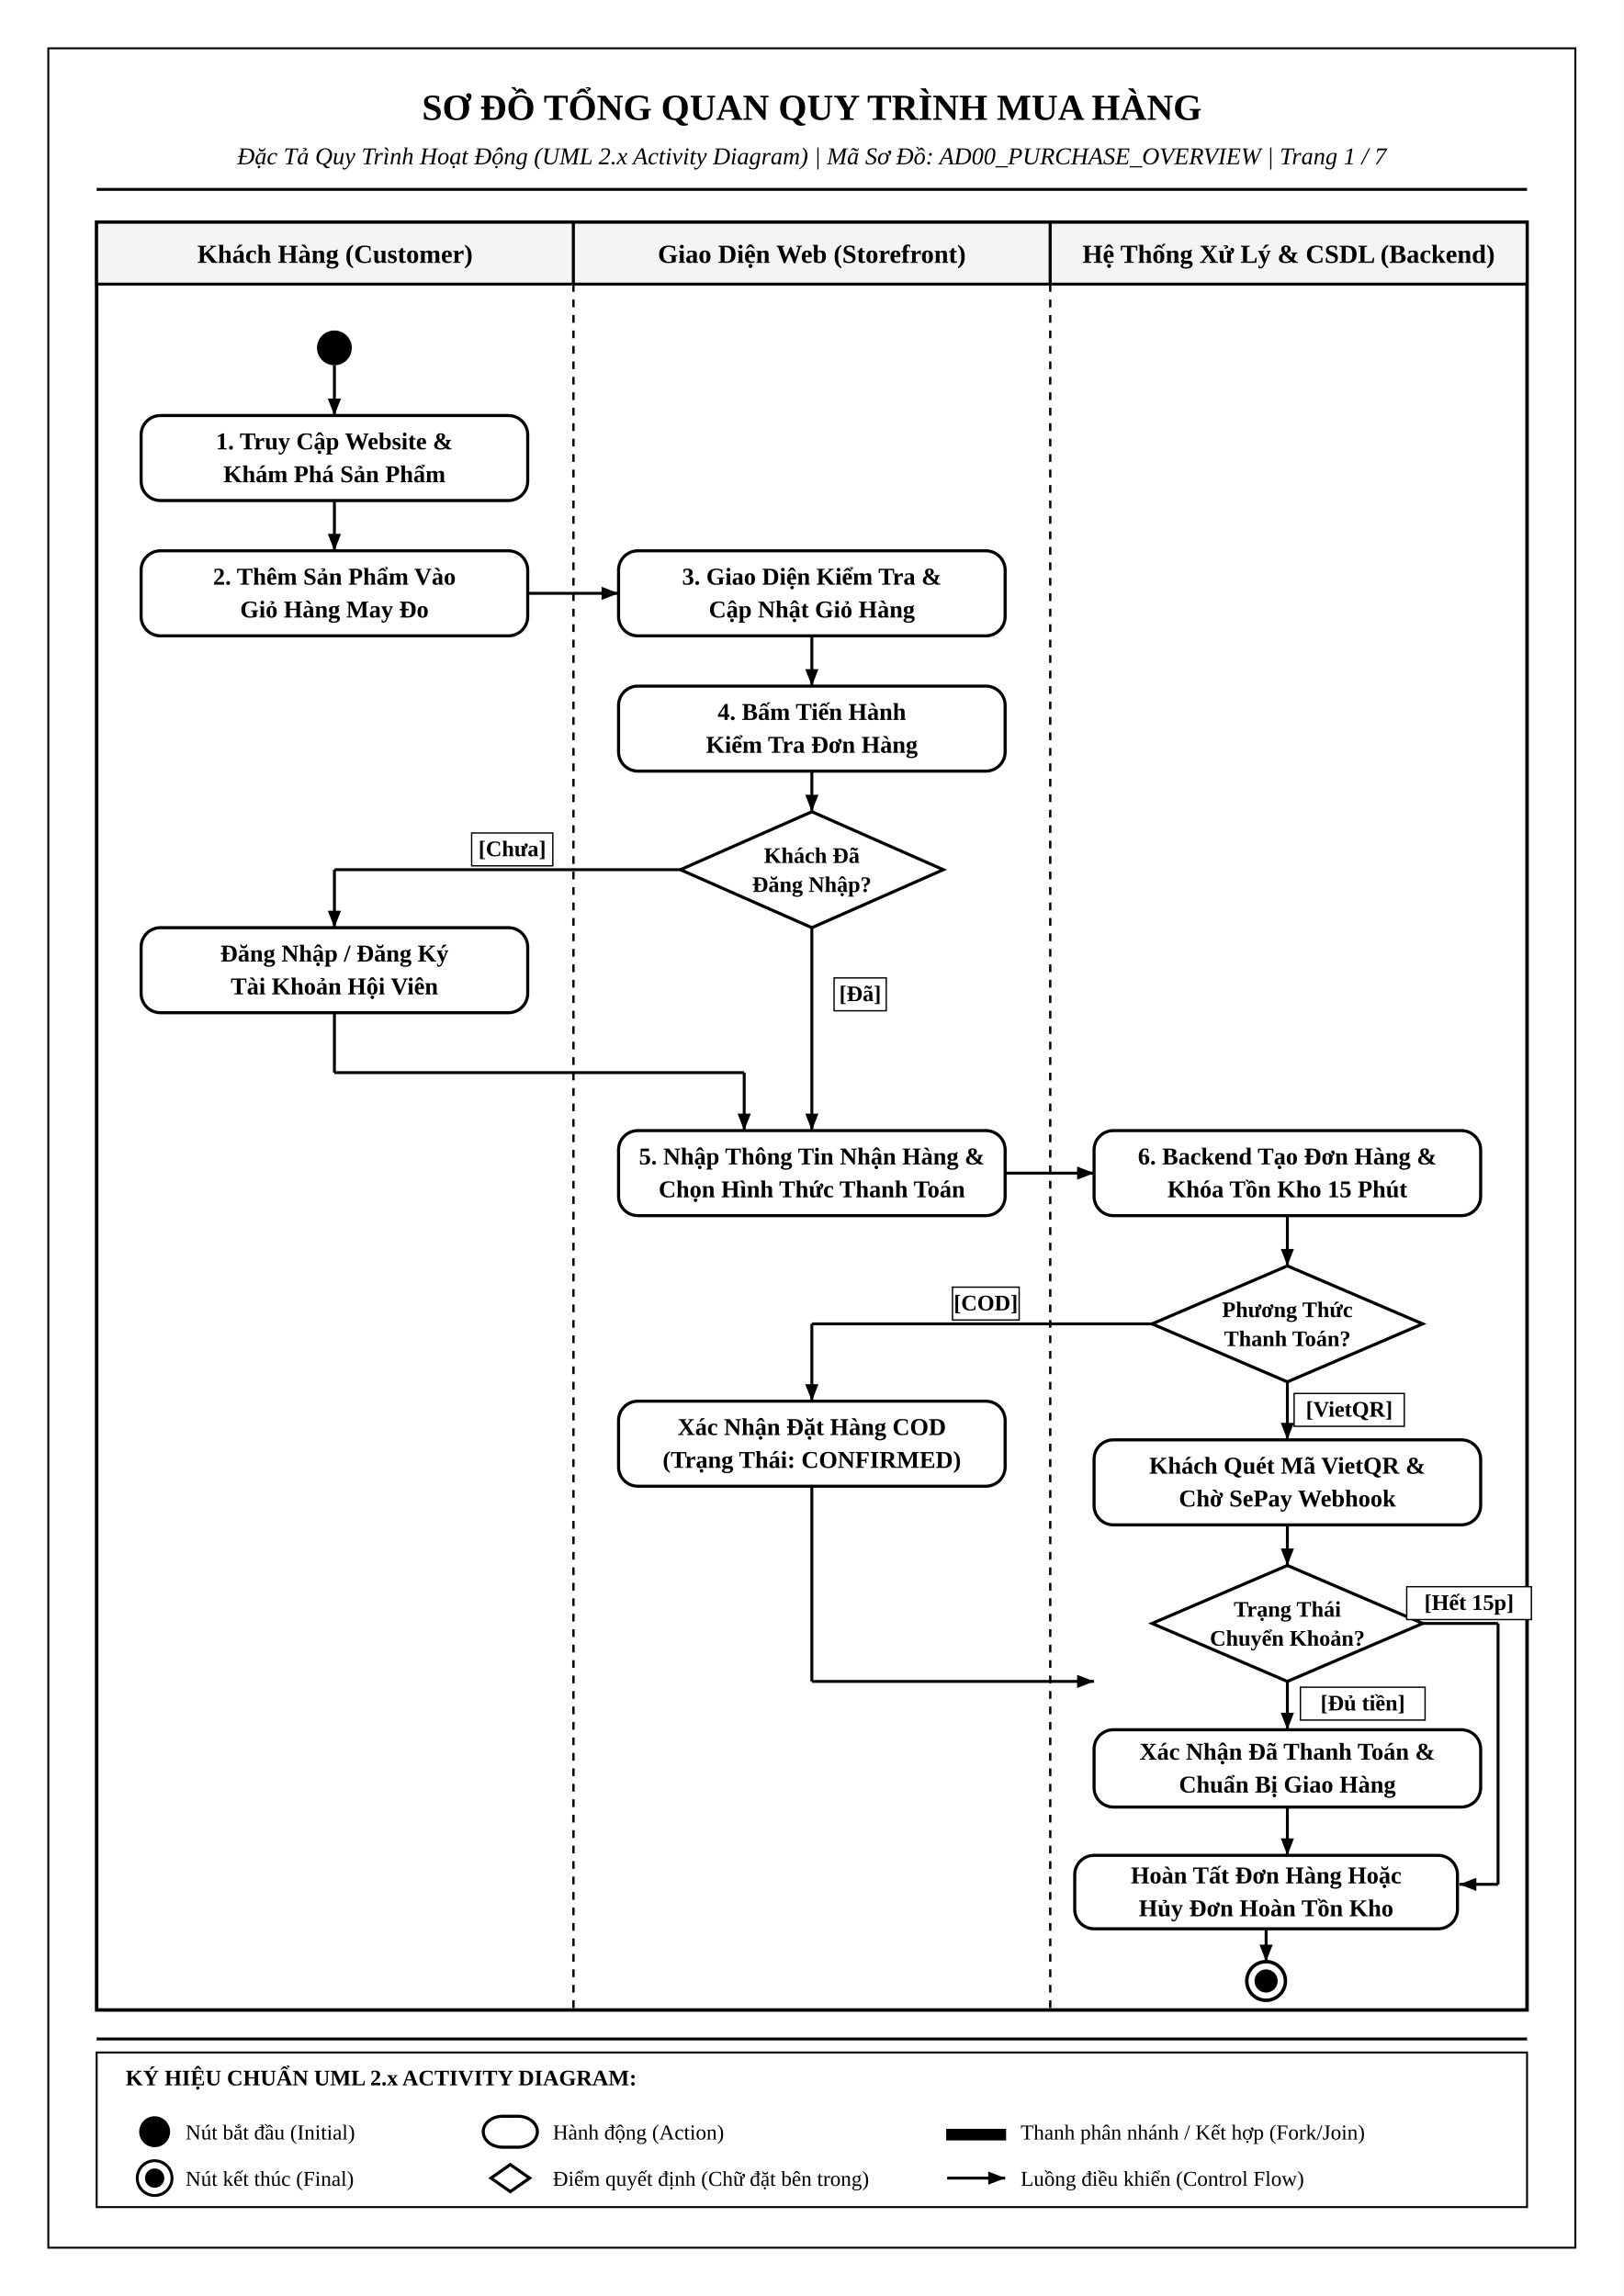
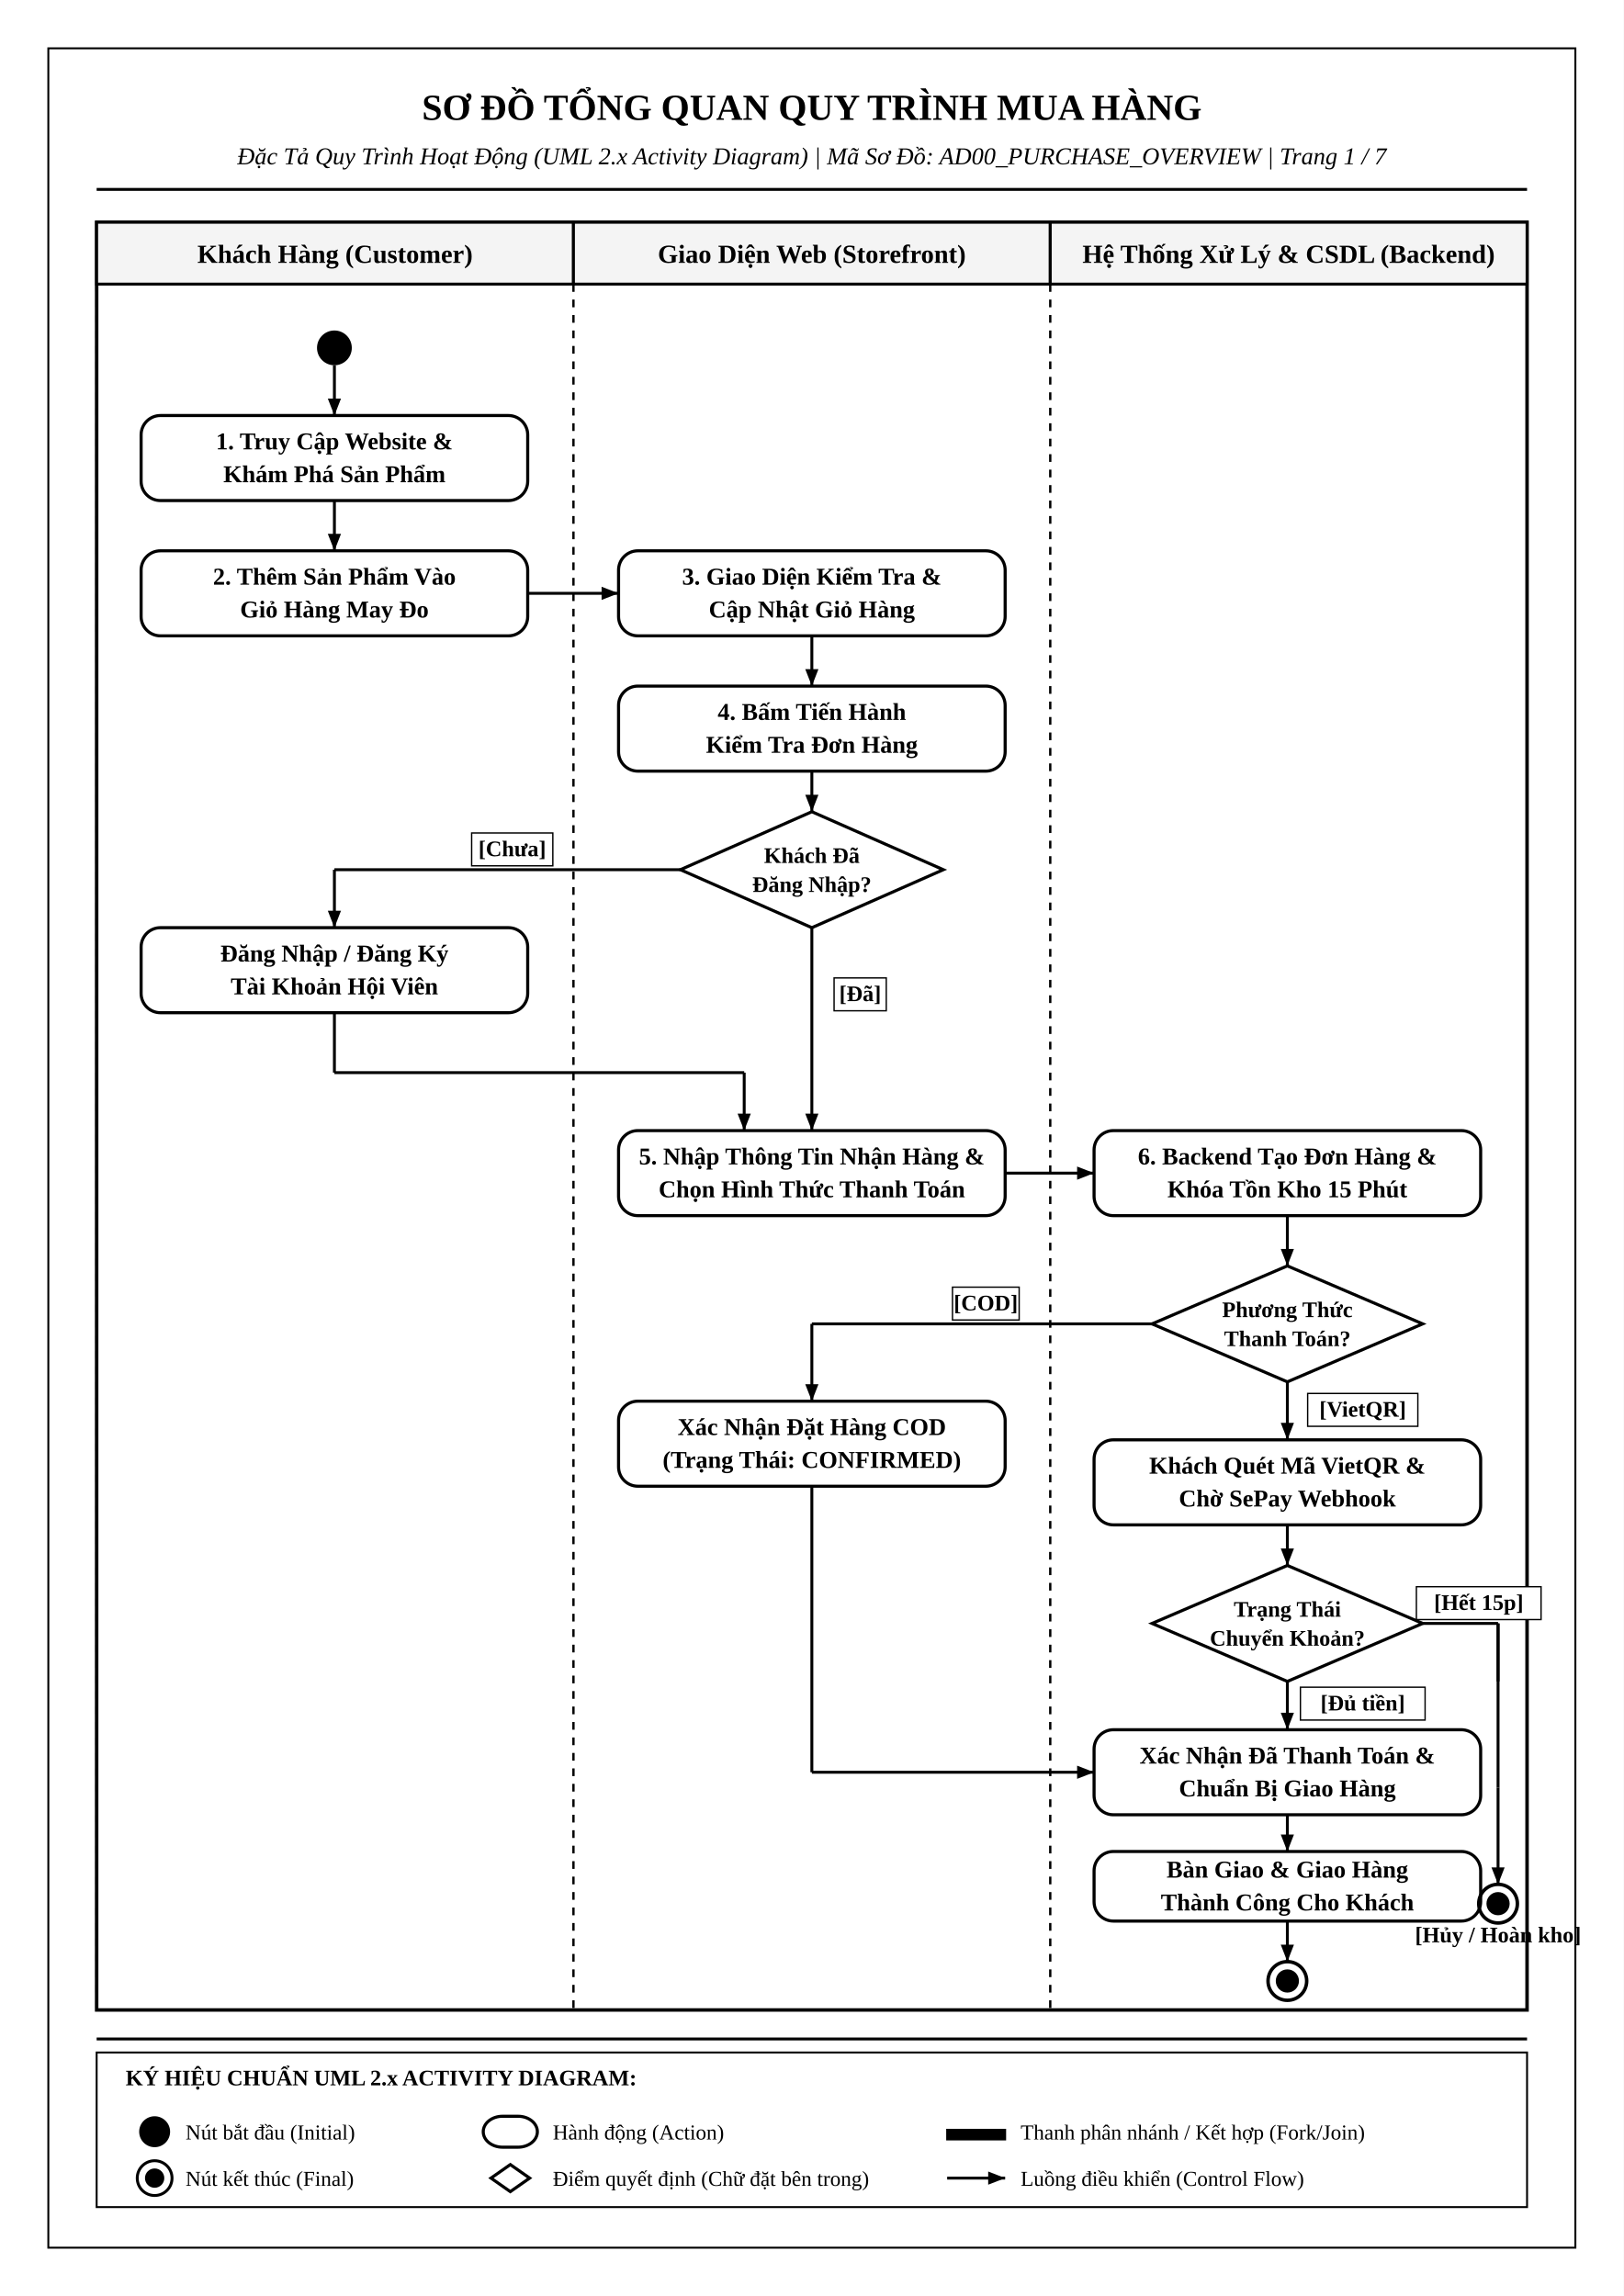
<svg xmlns="http://www.w3.org/2000/svg" viewBox="0 0 840 1188" width="840" height="1188">
  <defs>
    <style>
      .title { font-family: 'Times New Roman', serif; font-size: 19px; font-weight: bold; fill: #000000; text-anchor: middle; }
      .subtitle { font-family: 'Times New Roman', serif; font-size: 12.5px; font-style: italic; fill: #000000; text-anchor: middle; }
      .act-txt { font-family: 'Times New Roman', serif; font-size: 12.5px; font-weight: bold; fill: #000000; text-anchor: middle; }
      .dec-txt { font-family: 'Times New Roman', serif; font-size: 11.5px; font-weight: bold; fill: #000000; text-anchor: middle; }
      .guard-txt { font-family: 'Times New Roman', serif; font-size: 11.5px; font-weight: bold; fill: #000000; text-anchor: middle; }
      .leg-lbl { font-family: 'Times New Roman', serif; font-size: 11px; fill: #000000; }
      .line { stroke: #000000; stroke-width: 1.5; fill: none; }
      .action-rect { fill: #FFFFFF; stroke: #000000; stroke-width: 1.6; rx: 10px; ry: 10px; }
      .decision-diamond { fill: #FFFFFF; stroke: #000000; stroke-width: 1.6; }
      .sync-bar { fill: #000000; stroke: #000000; }
    </style>
    <marker id="arrow" viewBox="0 0 10 10" refX="9" refY="5" markerWidth="6.5" markerHeight="6.5" orient="auto">
      <path d="M 0 1.5 L 9 5 L 0 8.5 Z" fill="#000000" />
    </marker>
  </defs>
  <rect x="0" y="0" width="840" height="1188" fill="#FFFFFF" />
  <rect x="25" y="25" width="790" height="1138" fill="none" stroke="#000000" stroke-width="1" />
  <text x="420.0" y="62" class="title">SƠ ĐỒ TỔNG QUAN QUY TRÌNH MUA HÀNG</text>
  <text x="420.0" y="85" class="subtitle">Đặc Tả Quy Trình Hoạt Động (UML 2.x Activity Diagram) | Mã Sơ Đồ: AD00_PURCHASE_OVERVIEW | Trang 1 / 7</text>
  <line x1="50" y1="98" x2="790" y2="98" class="line" />
  <rect x="50" y="115" width="740" height="925" fill="none" stroke="#000000" stroke-width="1.8" />
  <rect x="50.0" y="115" width="246.667" height="32" fill="#F4F4F4" stroke="#000000" stroke-width="1.5" />
  <text x="173.333" y="136" font-family="'Times New Roman', serif" font-size="13.5px" font-weight="bold" fill="#000000" text-anchor="middle">Khách Hàng (Customer)</text>
  <line x1="50.0" y1="147" x2="50.0" y2="1040" stroke="#000000" stroke-width="1.2" stroke-dasharray="4,4" />
  <rect x="296.667" y="115" width="246.667" height="32" fill="#F4F4F4" stroke="#000000" stroke-width="1.5" />
  <text x="420" y="136" font-family="'Times New Roman', serif" font-size="13.5px" font-weight="bold" fill="#000000" text-anchor="middle">Giao Diện Web (Storefront)</text>
  <line x1="296.667" y1="147" x2="296.667" y2="1040" stroke="#000000" stroke-width="1.2" stroke-dasharray="4,4" />
  <rect x="543.333" y="115" width="246.667" height="32" fill="#F4F4F4" stroke="#000000" stroke-width="1.5" />
  <text x="666.667" y="136" font-family="'Times New Roman', serif" font-size="13.5px" font-weight="bold" fill="#000000" text-anchor="middle">Hệ Thống Xử Lý &amp; CSDL (Backend)</text>
  <line x1="543.333" y1="147" x2="543.333" y2="1040" stroke="#000000" stroke-width="1.2" stroke-dasharray="4,4" />
  <line x1="790" y1="147" x2="790" y2="1040" stroke="#000000" stroke-width="1.2" />
  <circle cx="173" cy="180" r="9" fill="#000000" />
  <line x1="173" y1="189" x2="173" y2="215" class="line" marker-end="url(#arrow)" />
  <rect x="73" y="215" width="200" height="44" class="action-rect" />
  <text x="173.0" y="232.5" class="act-txt">1. Truy Cập Website &amp;</text>
  <text x="173.0" y="249.5" class="act-txt">Khám Phá Sản Phẩm</text>
  <line x1="173" y1="259" x2="173" y2="285" class="line" marker-end="url(#arrow)" />
  <rect x="73" y="285" width="200" height="44" class="action-rect" />
  <text x="173.0" y="302.5" class="act-txt">2. Thêm Sản Phẩm Vào</text>
  <text x="173.0" y="319.5" class="act-txt">Giỏ Hàng May Đo</text>
  <line x1="273" y1="307" x2="320" y2="307" class="line" marker-end="url(#arrow)" />
  <rect x="320" y="285" width="200" height="44" class="action-rect" />
  <text x="420.0" y="302.5" class="act-txt">3. Giao Diện Kiểm Tra &amp;</text>
  <text x="420.0" y="319.5" class="act-txt">Cập Nhật Giỏ Hàng</text>
  <line x1="420" y1="329" x2="420" y2="355" class="line" marker-end="url(#arrow)" />
  <rect x="320" y="355" width="200" height="44" class="action-rect" />
  <text x="420.0" y="372.5" class="act-txt">4. Bấm Tiến Hành</text>
  <text x="420.0" y="389.5" class="act-txt">Kiểm Tra Đơn Hàng</text>
  <line x1="420" y1="399" x2="420" y2="420" class="line" marker-end="url(#arrow)" />
  <polygon points="420,420 488,450 420,480 352,450" class="decision-diamond" />
  <text x="420" y="446.5" class="dec-txt">Khách Đã</text>
  <text x="420" y="461.5" class="dec-txt">Đăng Nhập?</text>
  <line x1="352" y1="450" x2="173" y2="450" class="line" />
  <line x1="173" y1="450" x2="173" y2="480" class="line" marker-end="url(#arrow)" />
  <rect x="244.0" y="431" width="42.0" height="17" fill="#FFFFFF" stroke="#000000" stroke-width="0.7" />
  <text x="265" y="443" class="guard-txt">[Chưa]</text>
  <rect x="73" y="480" width="200" height="44" class="action-rect" />
  <text x="173.0" y="497.5" class="act-txt">Đăng Nhập / Đăng Ký</text>
  <text x="173.0" y="514.5" class="act-txt">Tài Khoản Hội Viên</text>
  <line x1="173" y1="524" x2="173" y2="555" class="line" />
  <line x1="173" y1="555" x2="385" y2="555" class="line" />
  <line x1="385" y1="555" x2="385" y2="585" class="line" marker-end="url(#arrow)" />
  <line x1="420" y1="480" x2="420" y2="585" class="line" marker-end="url(#arrow)" />
  <rect x="431.5" y="506" width="27.0" height="17" fill="#FFFFFF" stroke="#000000" stroke-width="0.7" />
  <text x="445" y="518" class="guard-txt">[Đã]</text>
  <rect x="320" y="585" width="200" height="44" class="action-rect" />
  <text x="420.0" y="602.5" class="act-txt">5. Nhập Thông Tin Nhận Hàng &amp;</text>
  <text x="420.0" y="619.5" class="act-txt">Chọn Hình Thức Thanh Toán</text>
  <line x1="520" y1="607" x2="566" y2="607" class="line" marker-end="url(#arrow)" />
  <rect x="566" y="585" width="200" height="44" class="action-rect" />
  <text x="666.0" y="602.5" class="act-txt">6. Backend Tạo Đơn Hàng &amp;</text>
  <text x="666.0" y="619.5" class="act-txt">Khóa Tồn Kho 15 Phút</text>
  <line x1="666" y1="629" x2="666" y2="655" class="line" marker-end="url(#arrow)" />
  <polygon points="666,655 736,685 666,715 596,685" class="decision-diamond" />
  <text x="666" y="681.5" class="dec-txt">Phương Thức</text>
  <text x="666" y="696.5" class="dec-txt">Thanh Toán?</text>
  <line x1="596" y1="685" x2="420" y2="685" class="line" />
  <line x1="420" y1="685" x2="420" y2="725" class="line" marker-end="url(#arrow)" />
  <rect x="492.75" y="666" width="34.5" height="17" fill="#FFFFFF" stroke="#000000" stroke-width="0.7" />
  <text x="510" y="678" class="guard-txt">[COD]</text>
  <rect x="320" y="725" width="200" height="44" class="action-rect" />
  <text x="420.0" y="742.5" class="act-txt">Xác Nhận Đặt Hàng COD</text>
  <text x="420.0" y="759.5" class="act-txt">(Trạng Thái: CONFIRMED)</text>
-   <line x1="420" y1="769" x2="420" y2="870" class="line" />
-   <line x1="420" y1="870" x2="566" y2="870" class="line" marker-end="url(#arrow)" />
  <line x1="666" y1="715" x2="666" y2="745" class="line" marker-end="url(#arrow)" />
-   <rect x="669.5" y="721" width="57.0" height="17" fill="#FFFFFF" stroke="#000000" stroke-width="0.7" />
-   <text x="698" y="733" class="guard-txt">[VietQR]</text>
+   <rect x="676.5" y="721" width="57.0" height="17" fill="#FFFFFF" stroke="#000000" stroke-width="0.7" />
+   <text x="705" y="733" class="guard-txt">[VietQR]</text>
  <rect x="566" y="745" width="200" height="44" class="action-rect" />
  <text x="666.0" y="762.5" class="act-txt">Khách Quét Mã VietQR &amp;</text>
  <text x="666.0" y="779.5" class="act-txt">Chờ SePay Webhook</text>
  <line x1="666" y1="789" x2="666" y2="810" class="line" marker-end="url(#arrow)" />
  <polygon points="666,810 736,840 666,870 596,840" class="decision-diamond" />
  <text x="666" y="836.5" class="dec-txt">Trạng Thái</text>
  <text x="666" y="851.5" class="dec-txt">Chuyển Khoản?</text>
  <line x1="666" y1="870" x2="666" y2="895" class="line" marker-end="url(#arrow)" />
  <rect x="672.75" y="873" width="64.5" height="17" fill="#FFFFFF" stroke="#000000" stroke-width="0.7" />
  <text x="705" y="885" class="guard-txt">[Đủ tiền]</text>
-   <rect x="566" y="895" width="200" height="40" class="action-rect" />
-   <text x="666.0" y="910.5" class="act-txt">Xác Nhận Đã Thanh Toán &amp;</text>
-   <text x="666.0" y="927.5" class="act-txt">Chuẩn Bị Giao Hàng</text>
-   <line x1="666" y1="935" x2="666" y2="960" class="line" marker-end="url(#arrow)" />
+   <rect x="566" y="895" width="200" height="44" class="action-rect" />
+   <text x="666.0" y="912.5" class="act-txt">Xác Nhận Đã Thanh Toán &amp;</text>
+   <text x="666.0" y="929.5" class="act-txt">Chuẩn Bị Giao Hàng</text>
+   <line x1="420" y1="769" x2="420" y2="917" class="line" />
+   <line x1="420" y1="917" x2="566" y2="917" class="line" marker-end="url(#arrow)" />
+   <line x1="666" y1="939" x2="666" y2="958" class="line" marker-end="url(#arrow)" />
+   <rect x="566" y="958" width="200" height="36" class="action-rect" />
+   <text x="666.0" y="971.5" class="act-txt">Bàn Giao &amp; Giao Hàng</text>
+   <text x="666.0" y="988.5" class="act-txt">Thành Công Cho Khách</text>
+   <line x1="666" y1="994" x2="666" y2="1015" class="line" marker-end="url(#arrow)" />
+   <circle cx="666" cy="1025" r="10" fill="none" stroke="#000000" stroke-width="1.8" />
+   <circle cx="666" cy="1025" r="6" fill="#000000" />
  <line x1="736" y1="840" x2="775" y2="840" class="line" />
-   <line x1="775" y1="840" x2="775" y2="975" class="line" />
-   <line x1="775" y1="975" x2="755" y2="975" class="line" marker-end="url(#arrow)" />
-   <rect x="727.75" y="821" width="64.5" height="17" fill="#FFFFFF" stroke="#000000" stroke-width="0.7" />
-   <text x="760" y="833" class="guard-txt">[Hết 15p]</text>
-   <rect x="556" y="960" width="198" height="38" class="action-rect" />
-   <text x="655.0" y="974.5" class="act-txt">Hoàn Tất Đơn Hàng Hoặc</text>
-   <text x="655.0" y="991.5" class="act-txt">Hủy Đơn Hoàn Tồn Kho</text>
-   <line x1="655" y1="998" x2="655" y2="1015" class="line" marker-end="url(#arrow)" />
-   <circle cx="655" cy="1025" r="10" fill="none" stroke="#000000" stroke-width="1.8" />
-   <circle cx="655" cy="1025" r="6" fill="#000000" />
+   <line x1="775" y1="840" x2="775" y2="840" class="line" />
+   <line x1="775" y1="840" x2="775" y2="870" class="line" />
+   <rect x="732.75" y="821" width="64.5" height="17" fill="#FFFFFF" stroke="#000000" stroke-width="0.7" />
+   <text x="765" y="833" class="guard-txt">[Hết 15p]</text>
+   <line x1="775" y1="840" x2="775" y2="925" class="line" />
+   <line x1="775" y1="925" x2="775" y2="975" class="line" marker-end="url(#arrow)" />
+   <circle cx="775" cy="985" r="10" fill="none" stroke="#000000" stroke-width="1.8" />
+   <circle cx="775" cy="985" r="6" fill="#000000" />
+   <text x="775" y="1005" class="guard-txt">[Hủy / Hoàn kho]</text>
  <line x1="50" y1="1055" x2="790" y2="1055" class="line" />
  <rect x="50" y="1062" width="740" height="80" fill="#FFFFFF" stroke="#000000" stroke-width="1" />
  <text x="65" y="1079" font-family="'Times New Roman', serif" font-size="11.5px" font-weight="bold" fill="#000000">KÝ HIỆU CHUẨN UML 2.x ACTIVITY DIAGRAM:</text>
  <circle cx="80" cy="1103" r="8" fill="#000000" />
  <text x="96" y="1107" class="leg-lbl">Nút bắt đầu (Initial)</text>
  <circle cx="80" cy="1127" r="9" fill="none" stroke="#000000" stroke-width="1.5" />
  <circle cx="80" cy="1127" r="5" fill="#000000" />
  <text x="96" y="1131" class="leg-lbl">Nút kết thúc (Final)</text>
  <rect x="250" y="1095" width="28" height="16" class="action-rect" />
  <text x="286" y="1107" class="leg-lbl">Hành động (Action)</text>
  <polygon points="264,1120 274,1127 264,1134 254,1127" class="decision-diamond" />
  <text x="286" y="1131" class="leg-lbl">Điểm quyết định (Chữ đặt bên trong)</text>
  <rect x="490" y="1102" width="30" height="5" class="sync-bar" />
  <text x="528" y="1107" class="leg-lbl">Thanh phân nhánh / Kết hợp (Fork/Join)</text>
  <line x1="490" y1="1127" x2="520" y2="1127" class="line" marker-end="url(#arrow)" />
  <text x="528" y="1131" class="leg-lbl">Luồng điều khiển (Control Flow)</text>
</svg>
